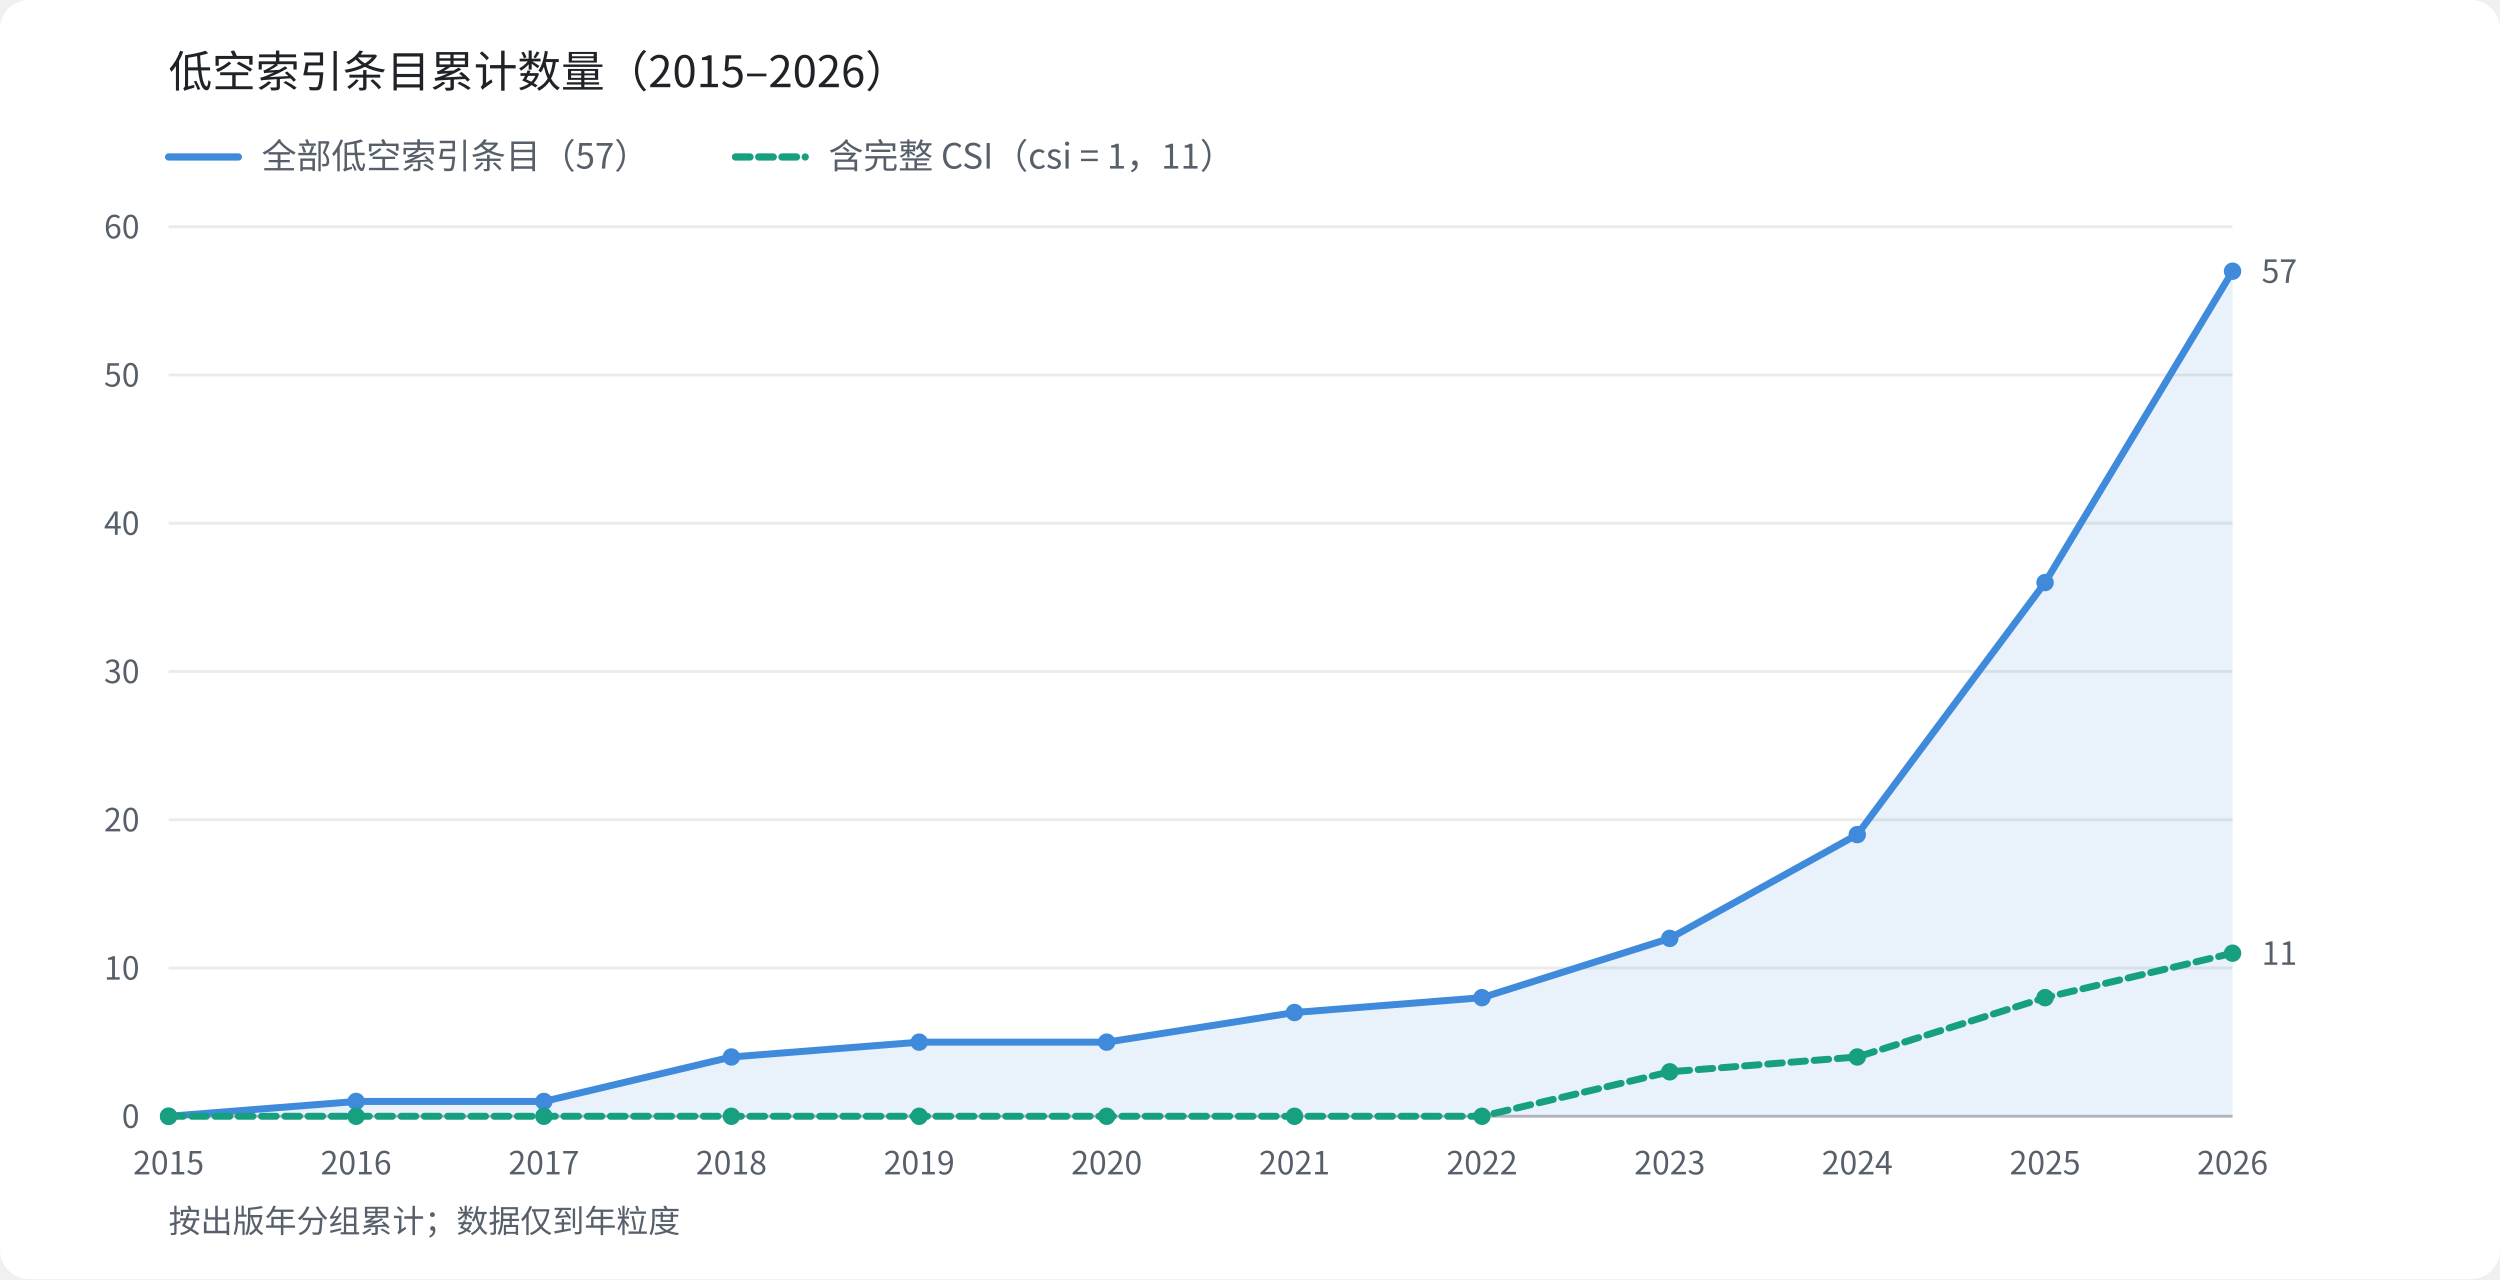
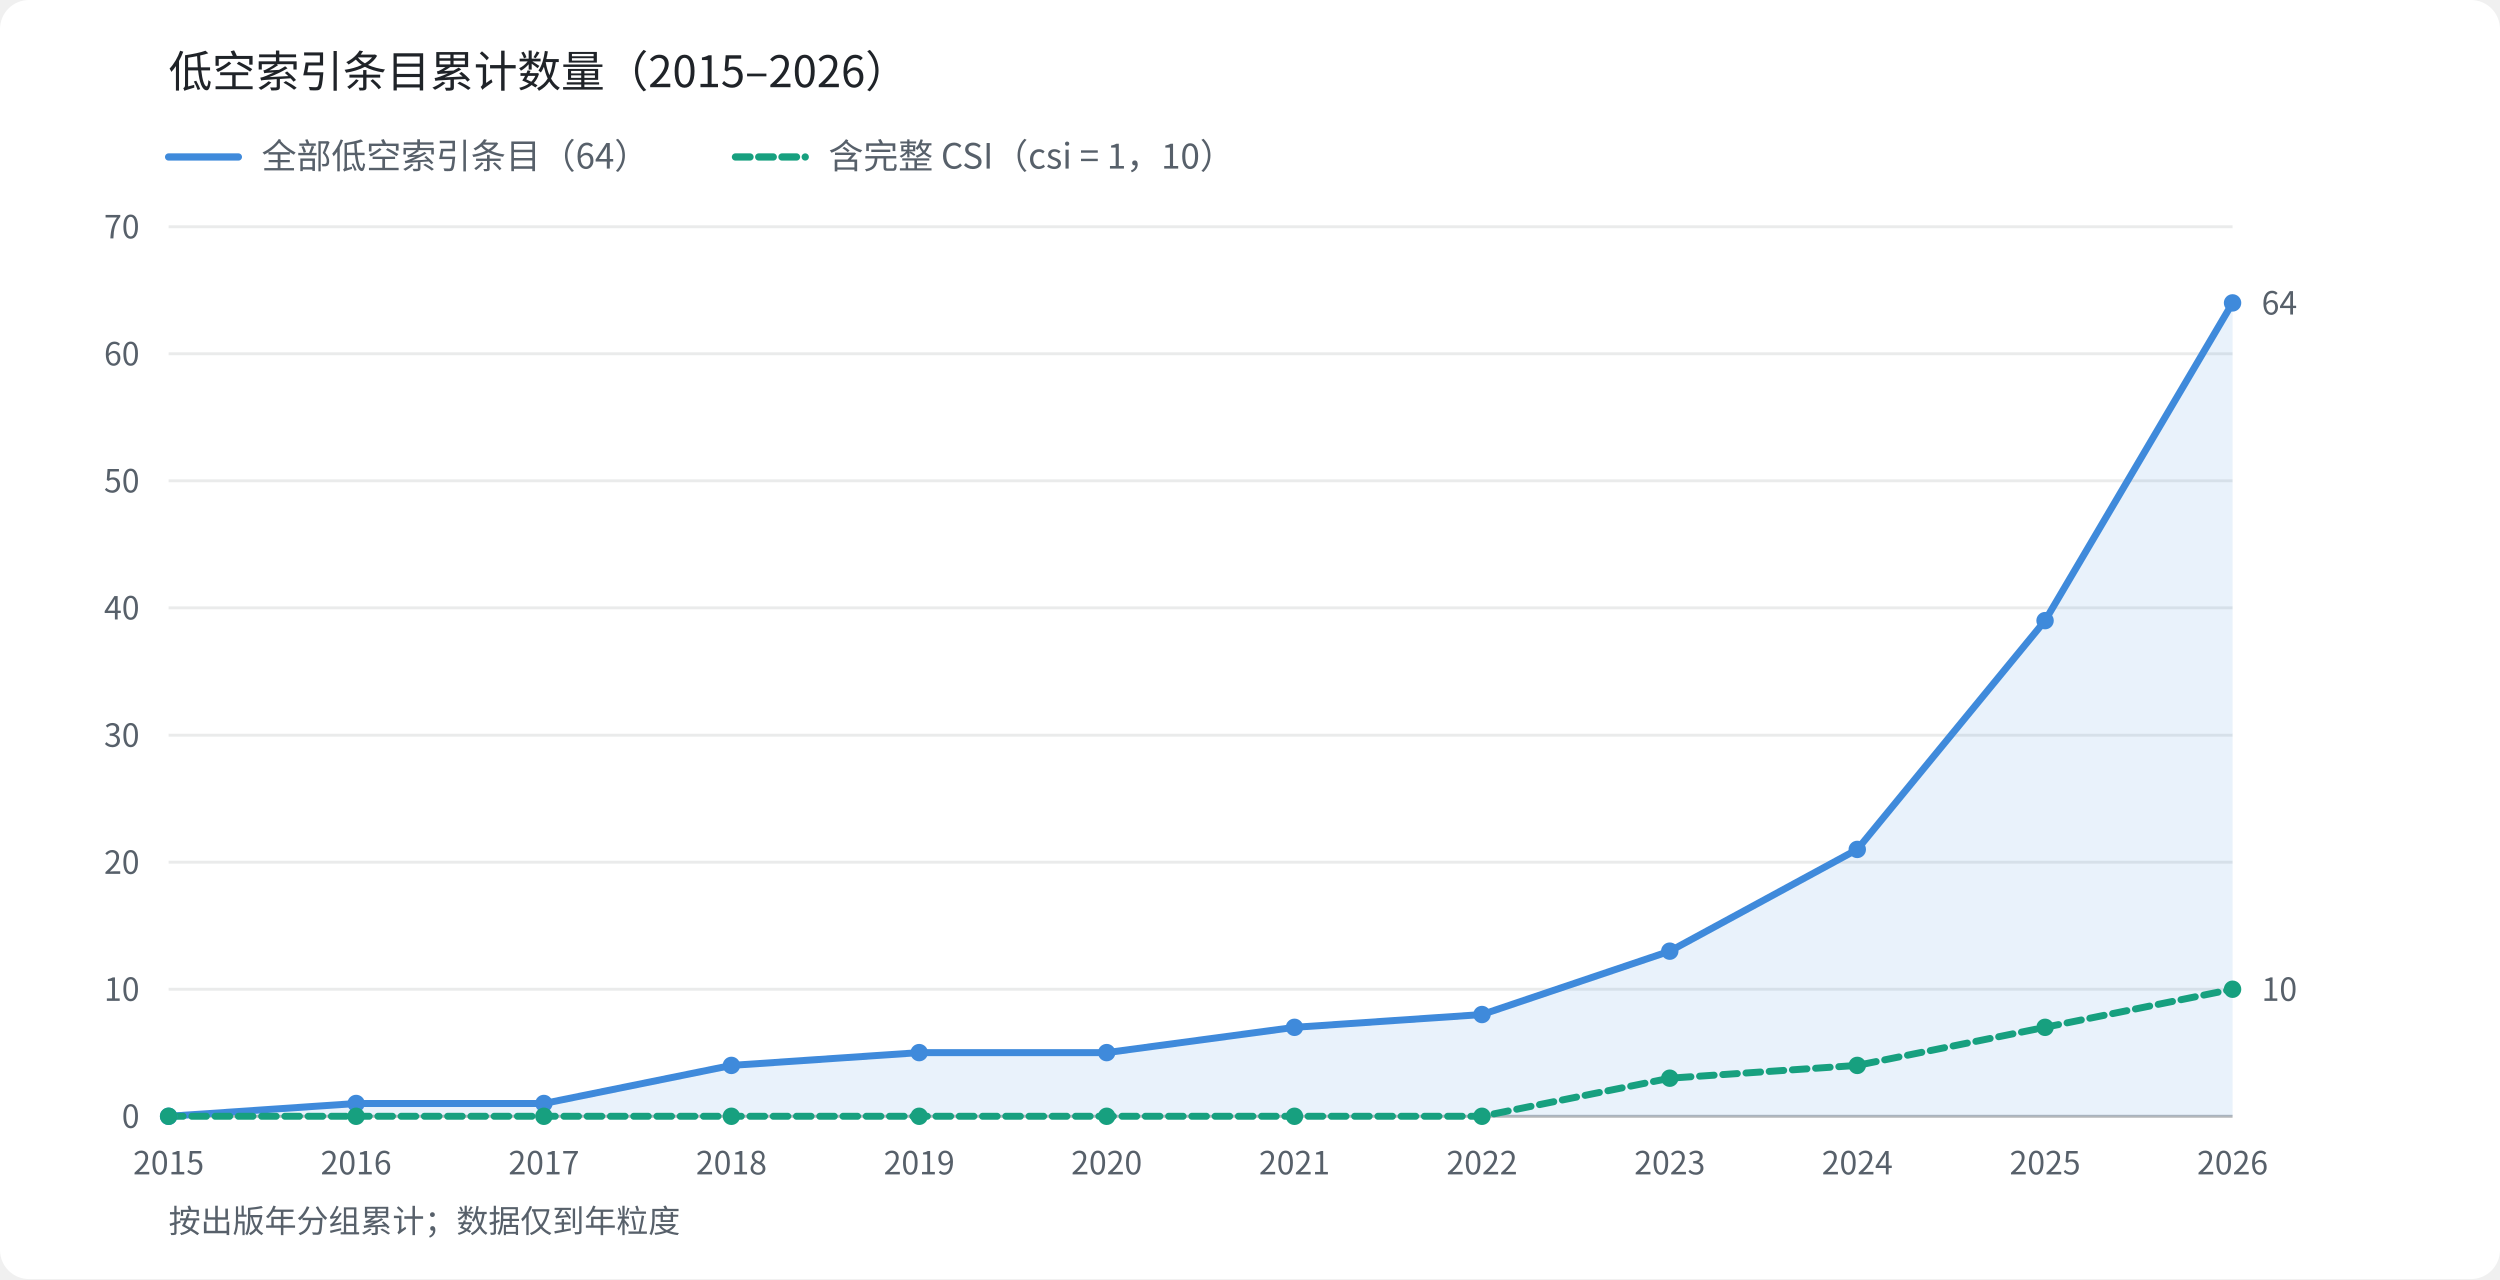
- <svg xmlns="http://www.w3.org/2000/svg" viewBox="0 0 860 440" width="860" height="440" role="img" aria-label="2015 至 2026 年低空索引条目累计数量：全部由 0 增至 57 个，其中含完整 CSI 的为 11 个">
+ <svg xmlns="http://www.w3.org/2000/svg" viewBox="0 0 860 440" width="860" height="440" role="img" aria-label="2015 至 2026 年低空索引条目累计数量：全部由 0 增至 64 个，其中含完整 CSI 的为 10 个">
  <style>
  text { font-family: system-ui, -apple-system, 'Segoe UI', 'PingFang SC', 'Hiragino Sans GB', 'Microsoft YaHei', 'Noto Sans CJK SC', sans-serif; }
  .bg { fill: #ffffff; }
  .ttl { fill: #1f2328; font-size: 15px; font-weight: 500; }
  .sub { fill: #57606a; font-size: 12px; }
  .tick { fill: #57606a; font-size: 11px; }
  .grid { stroke: rgba(31,35,40,0.09); stroke-width: 1; }
  .axis { stroke: rgba(31,35,40,0.25); stroke-width: 1; }
  .area { fill: rgba(63,138,219,0.11); }
  @media (prefers-color-scheme: dark) {
    .bg { fill: #0d1117; }
    .ttl { fill: #e6edf3; }
    .sub, .tick { fill: #8b949e; }
    .grid { stroke: rgba(230,237,243,0.13); }
    .axis { stroke: rgba(230,237,243,0.30); }
    .area { fill: rgba(88,166,255,0.15); }
  }
</style>
  <rect class="bg" x="0" y="0" width="860" height="440" rx="10" />
  <text class="ttl" x="58" y="30">低空索引条目累计数量（2015–2026）</text>
  <line x1="58" y1="54" x2="82" y2="54" stroke="#3F8ADB" stroke-width="2.5" stroke-linecap="round" />
-   <text class="sub" x="90" y="58">全部低空索引条目（57）</text>
+   <text class="sub" x="90" y="58">全部低空索引条目（64）</text>
  <line x1="253" y1="54" x2="277" y2="54" stroke="#17A07F" stroke-width="2.5" stroke-dasharray="5 3" stroke-linecap="round" />
-   <text class="sub" x="285" y="58">含完整 CSI（csi = 1，11）</text>
+   <text class="sub" x="285" y="58">含完整 CSI（csi = 1，10）</text>
  <line class="grid" x1="58" y1="384.0" x2="768" y2="384.0" />
  <text class="tick" x="48" y="388.0" text-anchor="end">0</text>
-   <line class="grid" x1="58" y1="333.0" x2="768" y2="333.0" />
-   <text class="tick" x="48" y="337.0" text-anchor="end">10</text>
-   <line class="grid" x1="58" y1="282.0" x2="768" y2="282.0" />
-   <text class="tick" x="48" y="286.0" text-anchor="end">20</text>
-   <line class="grid" x1="58" y1="231.0" x2="768" y2="231.0" />
-   <text class="tick" x="48" y="235.0" text-anchor="end">30</text>
-   <line class="grid" x1="58" y1="180.0" x2="768" y2="180.0" />
-   <text class="tick" x="48" y="184.0" text-anchor="end">40</text>
-   <line class="grid" x1="58" y1="129.0" x2="768" y2="129.0" />
-   <text class="tick" x="48" y="133.0" text-anchor="end">50</text>
+   <line class="grid" x1="58" y1="340.3" x2="768" y2="340.3" />
+   <text class="tick" x="48" y="344.3" text-anchor="end">10</text>
+   <line class="grid" x1="58" y1="296.6" x2="768" y2="296.6" />
+   <text class="tick" x="48" y="300.6" text-anchor="end">20</text>
+   <line class="grid" x1="58" y1="252.9" x2="768" y2="252.9" />
+   <text class="tick" x="48" y="256.9" text-anchor="end">30</text>
+   <line class="grid" x1="58" y1="209.1" x2="768" y2="209.1" />
+   <text class="tick" x="48" y="213.1" text-anchor="end">40</text>
+   <line class="grid" x1="58" y1="165.4" x2="768" y2="165.4" />
+   <text class="tick" x="48" y="169.4" text-anchor="end">50</text>
+   <line class="grid" x1="58" y1="121.7" x2="768" y2="121.7" />
+   <text class="tick" x="48" y="125.7" text-anchor="end">60</text>
  <line class="grid" x1="58" y1="78.0" x2="768" y2="78.0" />
-   <text class="tick" x="48" y="82.0" text-anchor="end">60</text>
+   <text class="tick" x="48" y="82.0" text-anchor="end">70</text>
  <line class="axis" x1="58" y1="384" x2="768" y2="384" />
  <text class="tick" x="58.0" y="404" text-anchor="middle">2015</text>
  <text class="tick" x="122.5" y="404" text-anchor="middle">2016</text>
  <text class="tick" x="187.1" y="404" text-anchor="middle">2017</text>
  <text class="tick" x="251.6" y="404" text-anchor="middle">2018</text>
  <text class="tick" x="316.2" y="404" text-anchor="middle">2019</text>
  <text class="tick" x="380.7" y="404" text-anchor="middle">2020</text>
  <text class="tick" x="445.3" y="404" text-anchor="middle">2021</text>
  <text class="tick" x="509.8" y="404" text-anchor="middle">2022</text>
  <text class="tick" x="574.4" y="404" text-anchor="middle">2023</text>
  <text class="tick" x="638.9" y="404" text-anchor="middle">2024</text>
  <text class="tick" x="703.5" y="404" text-anchor="middle">2025</text>
  <text class="tick" x="768.0" y="404" text-anchor="middle">2026</text>
-   <path class="area" d="M 58.0 384.0 L 58.0 384.0 L 122.5 378.9 L 187.1 378.9 L 251.6 363.6 L 316.2 358.5 L 380.7 358.5 L 445.3 348.3 L 509.8 343.2 L 574.4 322.8 L 638.9 287.1 L 703.5 200.4 L 768.0 93.3 L 768.0 384.0 Z" />
-   <path d="M 58.0 384.0 L 122.5 378.9 L 187.1 378.9 L 251.6 363.6 L 316.2 358.5 L 380.7 358.5 L 445.3 348.3 L 509.8 343.2 L 574.4 322.8 L 638.9 287.1 L 703.5 200.4 L 768.0 93.3" fill="none" stroke="#3F8ADB" stroke-width="2.4" stroke-linejoin="round" stroke-linecap="round" />
-   <path d="M 58.0 384.0 L 122.5 384.0 L 187.1 384.0 L 251.6 384.0 L 316.2 384.0 L 380.7 384.0 L 445.3 384.0 L 509.8 384.0 L 574.4 368.7 L 638.9 363.6 L 703.5 343.2 L 768.0 327.9" fill="none" stroke="#17A07F" stroke-width="2.4" stroke-dasharray="5 3" stroke-linejoin="round" stroke-linecap="round" />
+   <path class="area" d="M 58.0 384.0 L 58.0 384.0 L 122.5 379.6 L 187.1 379.6 L 251.6 366.5 L 316.2 362.1 L 380.7 362.1 L 445.3 353.4 L 509.8 349.0 L 574.4 327.2 L 638.9 292.2 L 703.5 213.5 L 768.0 104.2 L 768.0 384.0 Z" />
+   <path d="M 58.0 384.0 L 122.5 379.6 L 187.1 379.6 L 251.6 366.5 L 316.2 362.1 L 380.7 362.1 L 445.3 353.4 L 509.8 349.0 L 574.4 327.2 L 638.9 292.2 L 703.5 213.5 L 768.0 104.2" fill="none" stroke="#3F8ADB" stroke-width="2.4" stroke-linejoin="round" stroke-linecap="round" />
+   <path d="M 58.0 384.0 L 122.5 384.0 L 187.1 384.0 L 251.6 384.0 L 316.2 384.0 L 380.7 384.0 L 445.3 384.0 L 509.8 384.0 L 574.4 370.9 L 638.9 366.5 L 703.5 353.4 L 768.0 340.3" fill="none" stroke="#17A07F" stroke-width="2.4" stroke-dasharray="5 3" stroke-linejoin="round" stroke-linecap="round" />
  <circle cx="58.0" cy="384.0" r="3" fill="#3F8ADB" />
-   <circle cx="122.5" cy="378.9" r="3" fill="#3F8ADB" />
-   <circle cx="187.1" cy="378.9" r="3" fill="#3F8ADB" />
-   <circle cx="251.6" cy="363.6" r="3" fill="#3F8ADB" />
-   <circle cx="316.2" cy="358.5" r="3" fill="#3F8ADB" />
-   <circle cx="380.7" cy="358.5" r="3" fill="#3F8ADB" />
-   <circle cx="445.3" cy="348.3" r="3" fill="#3F8ADB" />
-   <circle cx="509.8" cy="343.2" r="3" fill="#3F8ADB" />
-   <circle cx="574.4" cy="322.8" r="3" fill="#3F8ADB" />
-   <circle cx="638.9" cy="287.1" r="3" fill="#3F8ADB" />
-   <circle cx="703.5" cy="200.4" r="3" fill="#3F8ADB" />
-   <circle cx="768.0" cy="93.3" r="3" fill="#3F8ADB" />
+   <circle cx="122.5" cy="379.6" r="3" fill="#3F8ADB" />
+   <circle cx="187.1" cy="379.6" r="3" fill="#3F8ADB" />
+   <circle cx="251.6" cy="366.5" r="3" fill="#3F8ADB" />
+   <circle cx="316.2" cy="362.1" r="3" fill="#3F8ADB" />
+   <circle cx="380.7" cy="362.1" r="3" fill="#3F8ADB" />
+   <circle cx="445.3" cy="353.4" r="3" fill="#3F8ADB" />
+   <circle cx="509.8" cy="349.0" r="3" fill="#3F8ADB" />
+   <circle cx="574.4" cy="327.2" r="3" fill="#3F8ADB" />
+   <circle cx="638.9" cy="292.2" r="3" fill="#3F8ADB" />
+   <circle cx="703.5" cy="213.5" r="3" fill="#3F8ADB" />
+   <circle cx="768.0" cy="104.2" r="3" fill="#3F8ADB" />
  <circle cx="58.0" cy="384.0" r="3" fill="#17A07F" />
  <circle cx="122.5" cy="384.0" r="3" fill="#17A07F" />
  <circle cx="187.1" cy="384.0" r="3" fill="#17A07F" />
  <circle cx="251.6" cy="384.0" r="3" fill="#17A07F" />
  <circle cx="316.2" cy="384.0" r="3" fill="#17A07F" />
  <circle cx="380.7" cy="384.0" r="3" fill="#17A07F" />
  <circle cx="445.3" cy="384.0" r="3" fill="#17A07F" />
  <circle cx="509.8" cy="384.0" r="3" fill="#17A07F" />
-   <circle cx="574.4" cy="368.7" r="3" fill="#17A07F" />
-   <circle cx="638.9" cy="363.6" r="3" fill="#17A07F" />
-   <circle cx="703.5" cy="343.2" r="3" fill="#17A07F" />
-   <circle cx="768.0" cy="327.9" r="3" fill="#17A07F" />
-   <text class="tick" x="778.0" y="97.3" fill="#3F8ADB" font-weight="500" font-size="12">57</text>
-   <text class="tick" x="778.0" y="331.9" fill="#17A07F" font-weight="500" font-size="12">11</text>
+   <circle cx="574.4" cy="370.9" r="3" fill="#17A07F" />
+   <circle cx="638.9" cy="366.5" r="3" fill="#17A07F" />
+   <circle cx="703.5" cy="353.4" r="3" fill="#17A07F" />
+   <circle cx="768.0" cy="340.3" r="3" fill="#17A07F" />
+   <text class="tick" x="778.0" y="108.2" fill="#3F8ADB" font-weight="500" font-size="12">64</text>
+   <text class="tick" x="778.0" y="344.3" fill="#17A07F" font-weight="500" font-size="12">10</text>
  <text class="tick" x="58" y="424">按出版年分组累计；数据仅到年粒度</text>
</svg>
